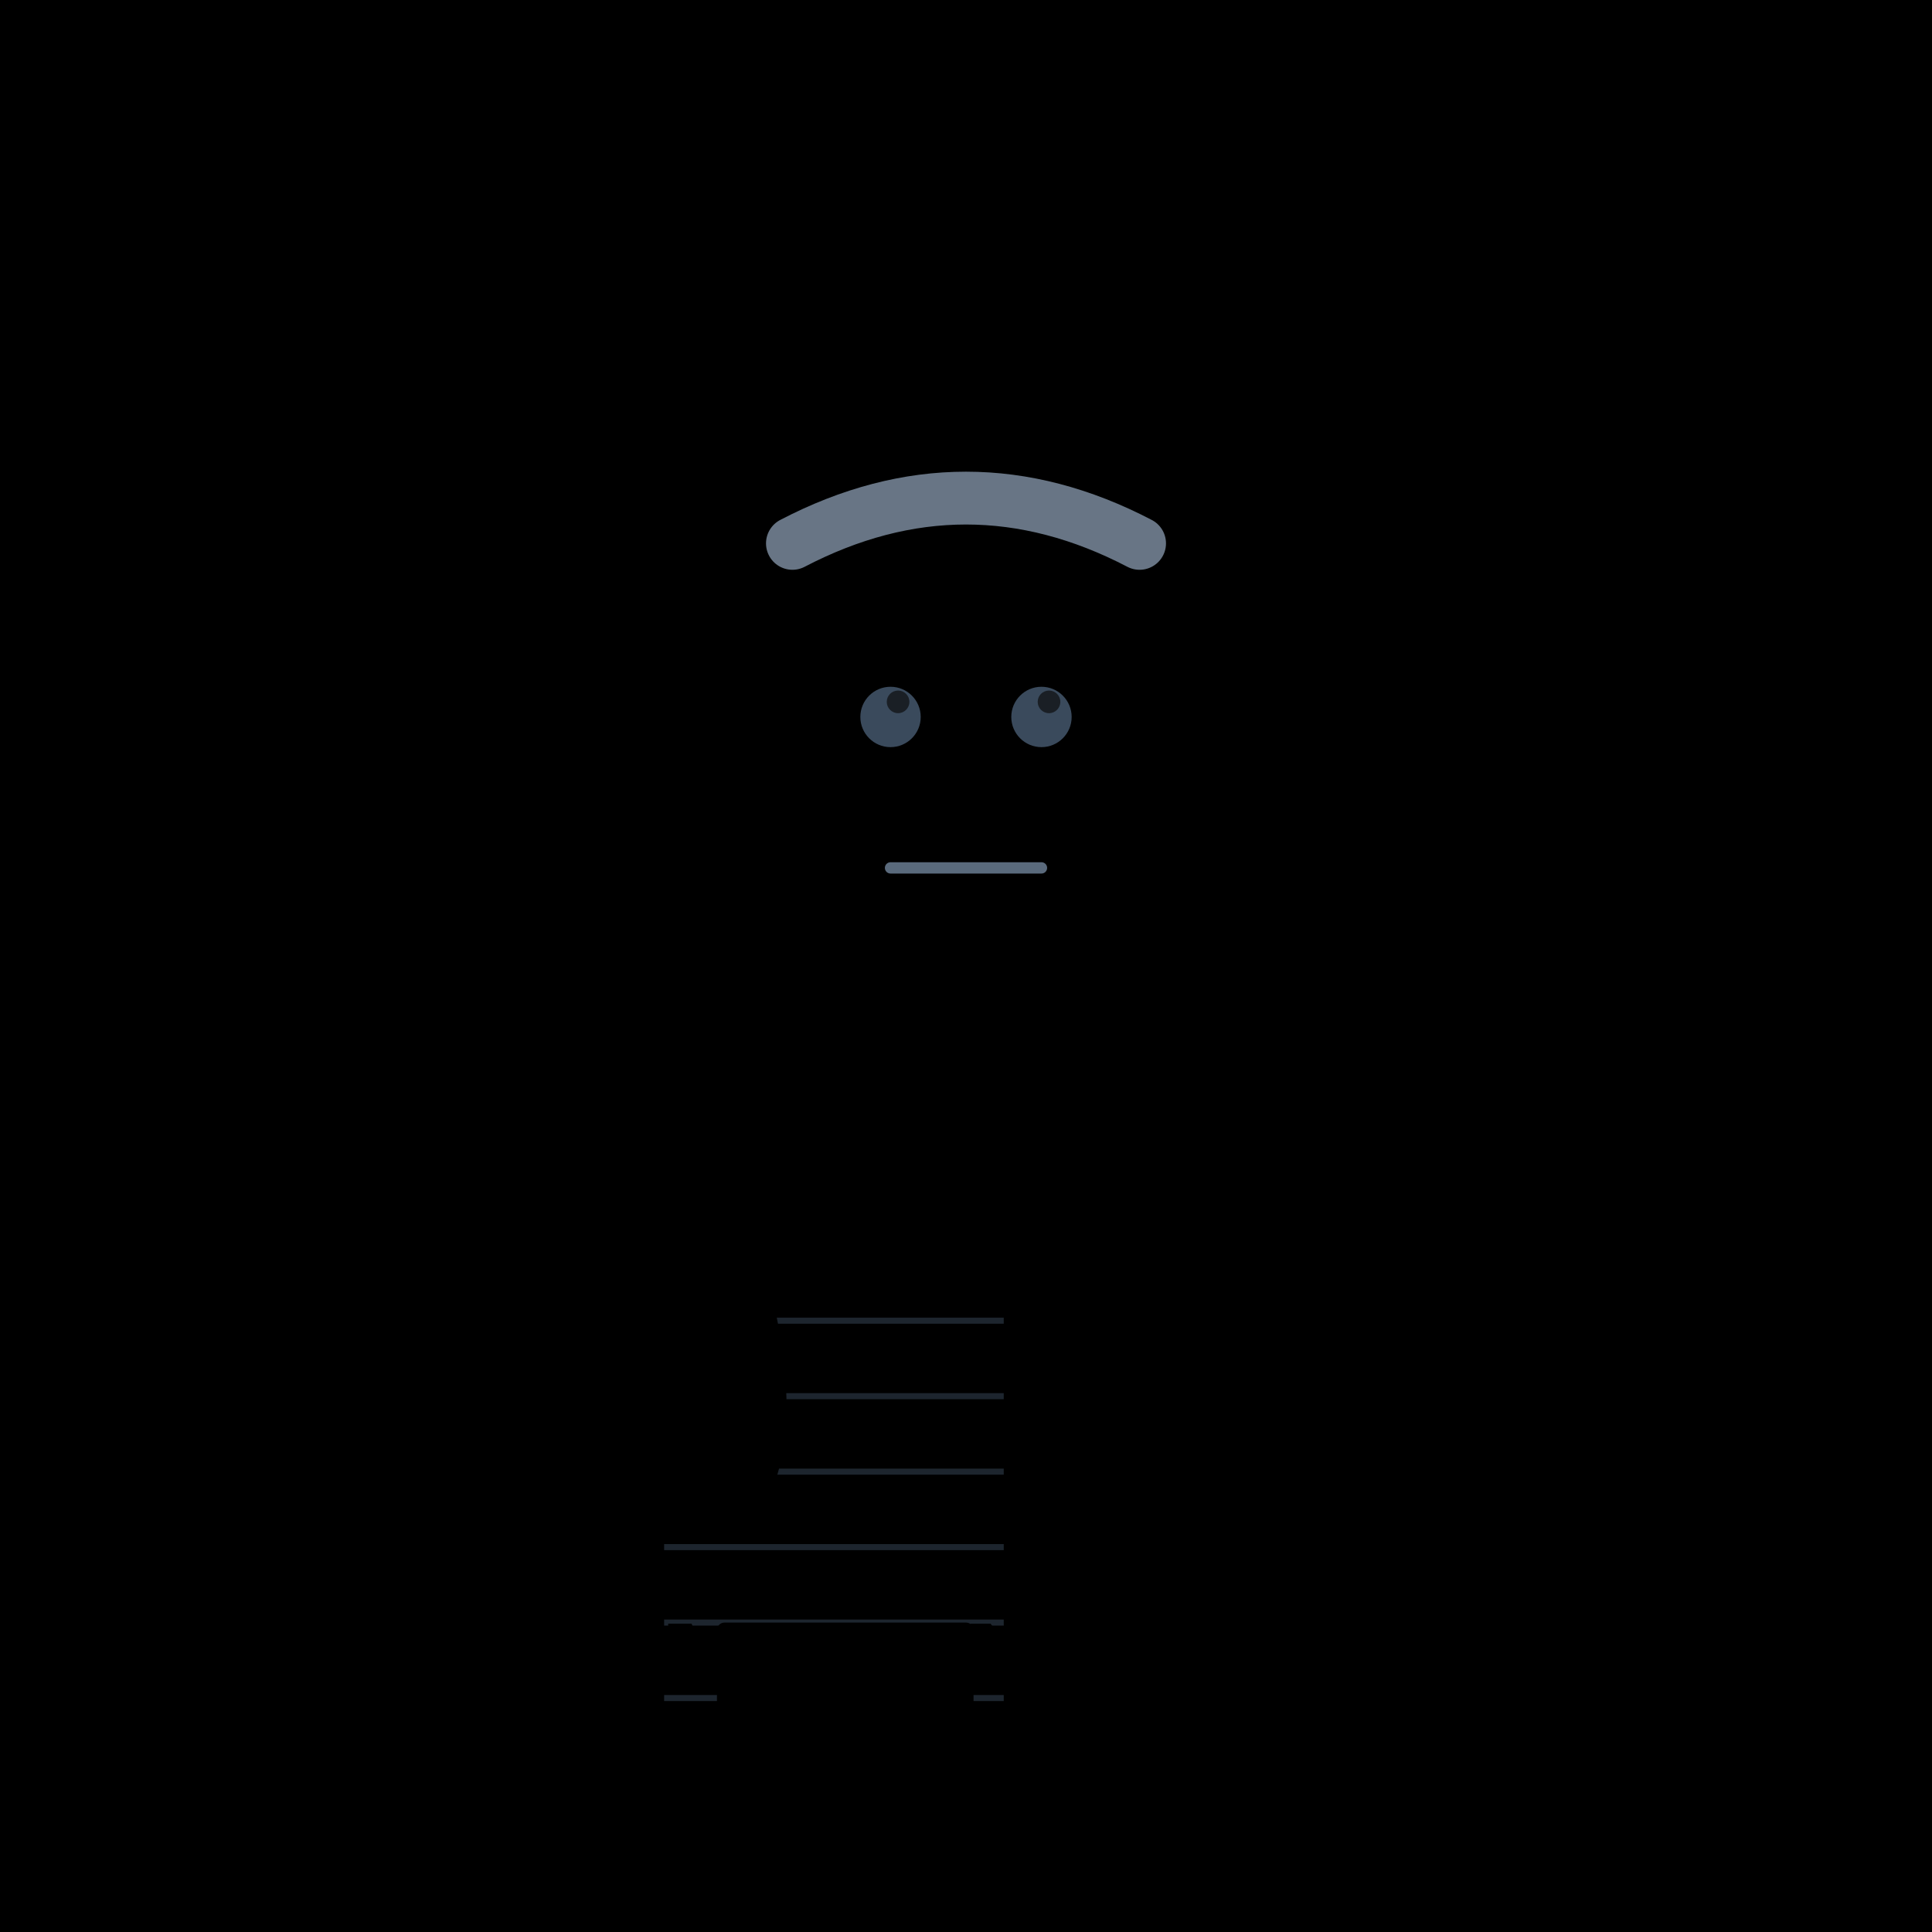
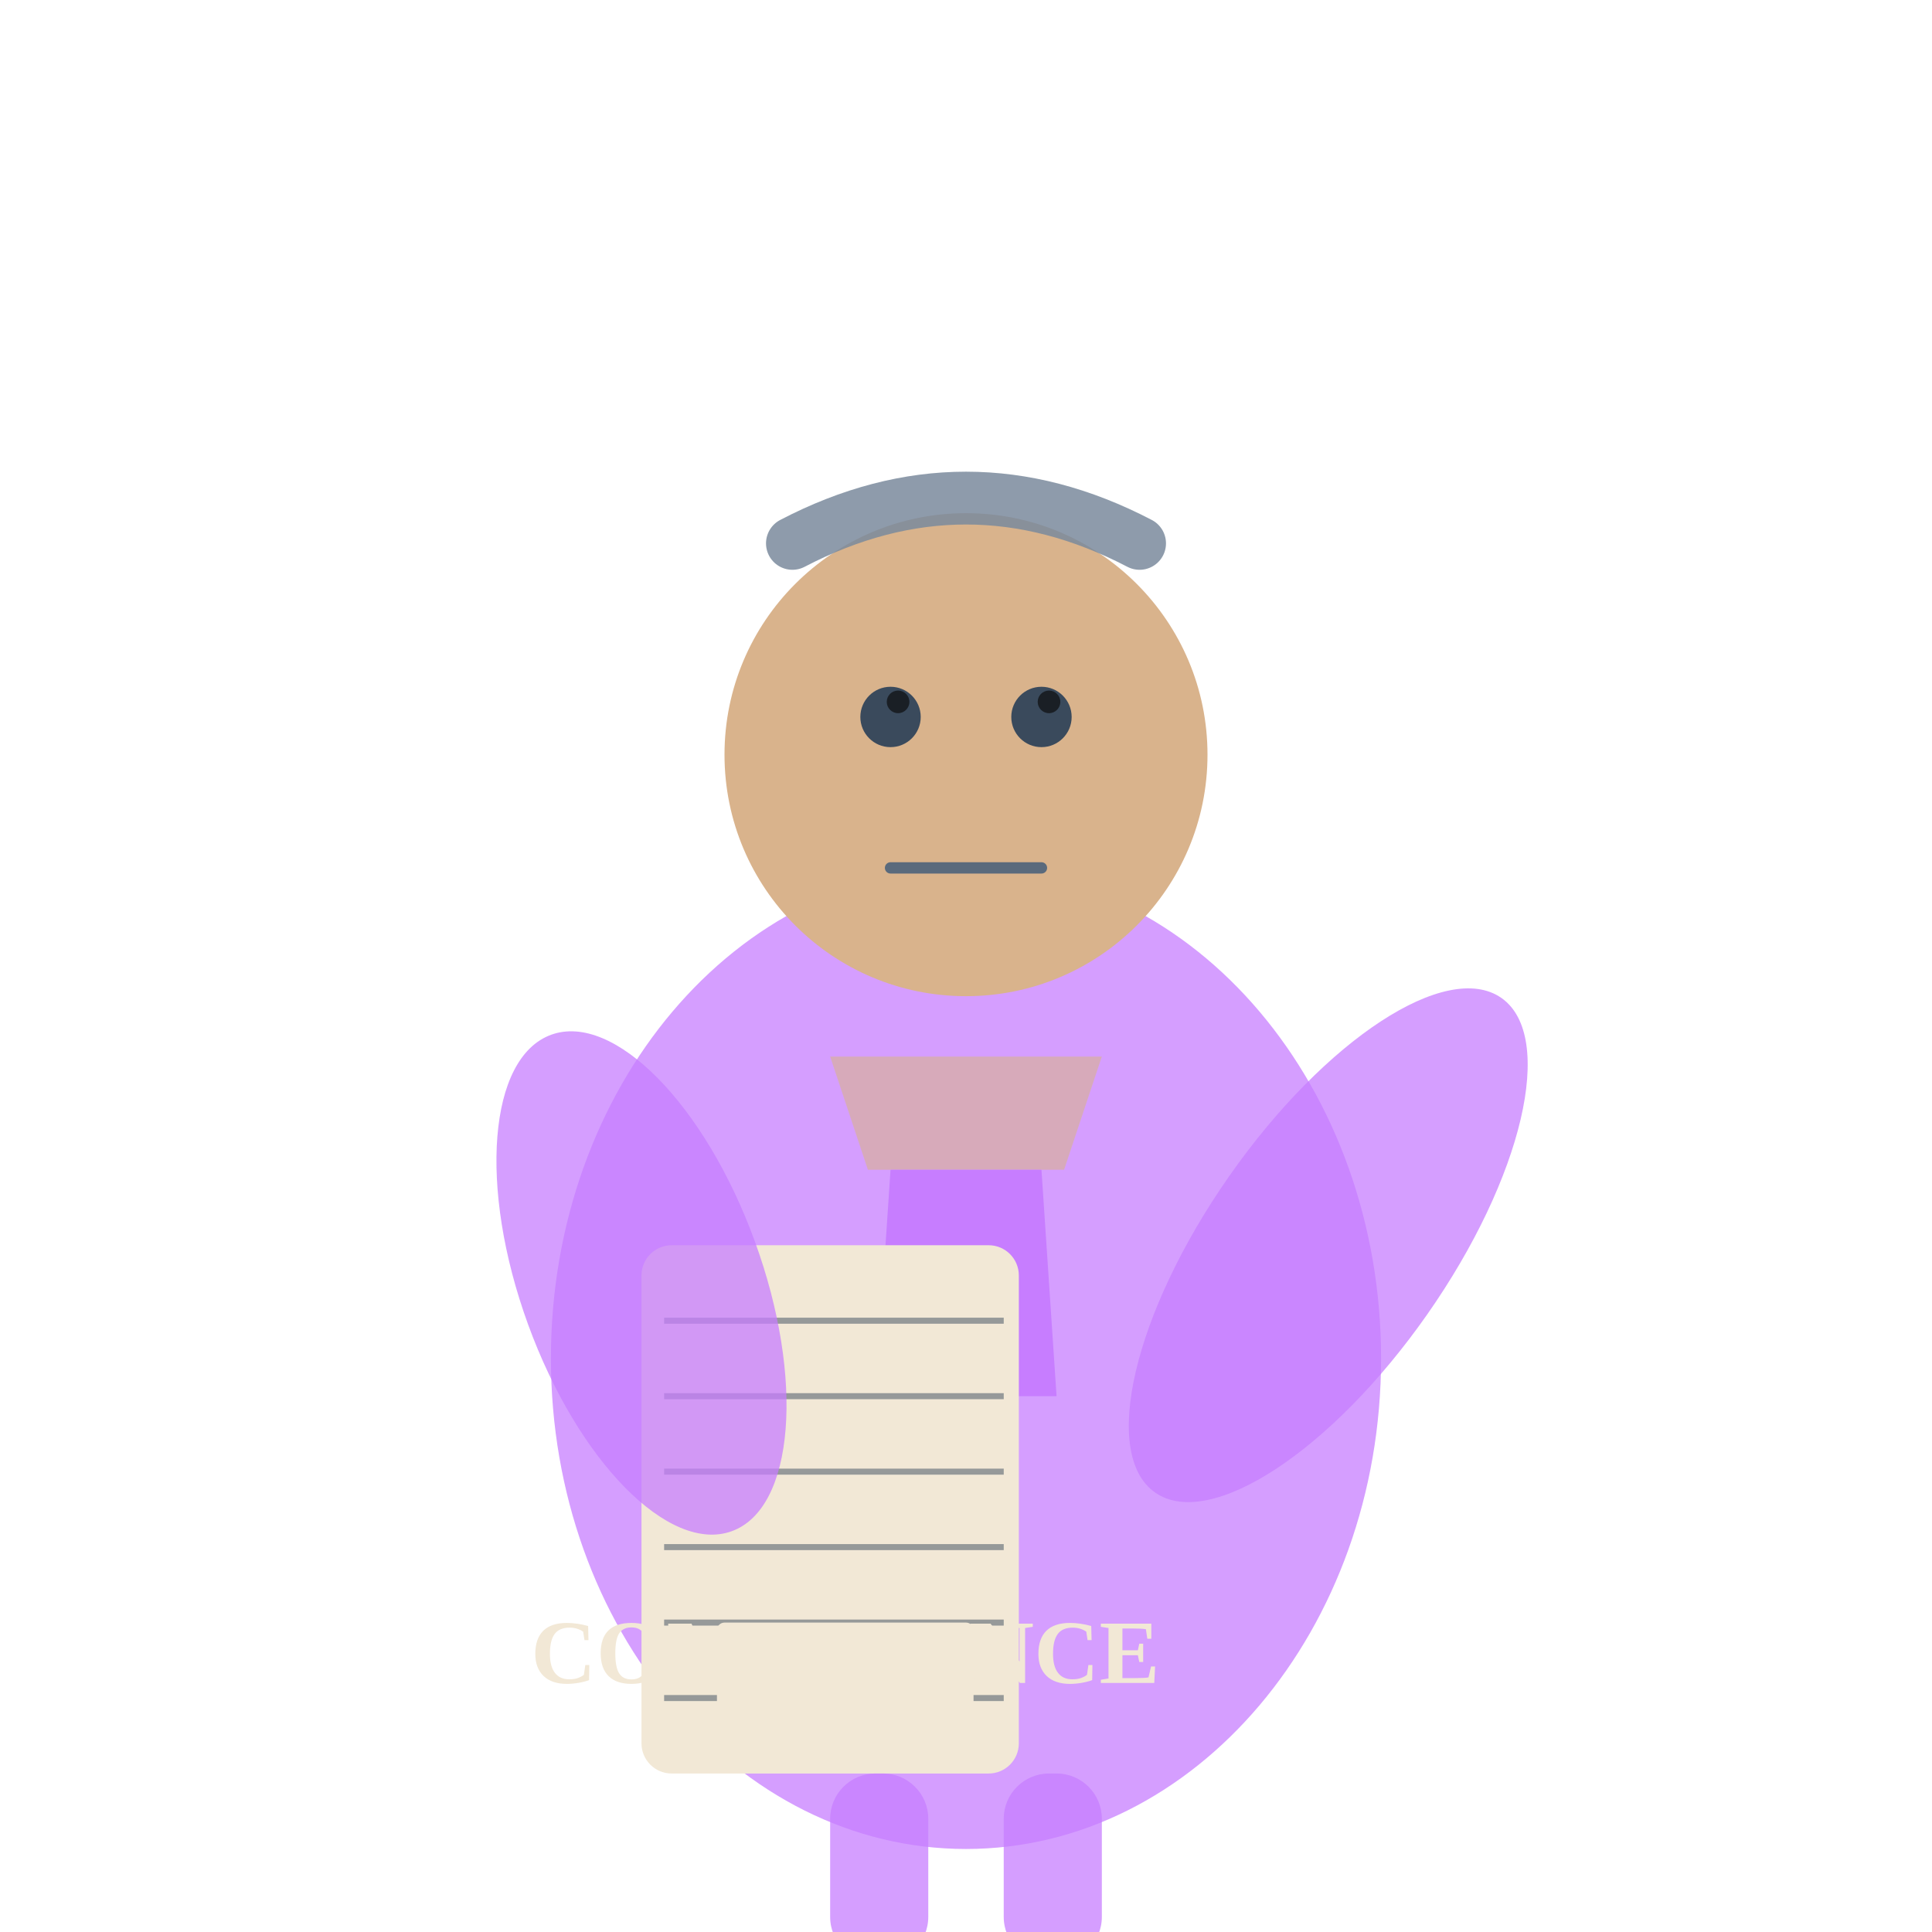
<svg xmlns="http://www.w3.org/2000/svg" viewBox="0 0 256 256">
+   <style>
+     .bg { fill: none; }
+     .binder { fill: #f2e8d6; }
+     .binder-pages { fill: #f2e8d6; }
+     .binder-text { fill: #f2e8d6; }
+     .officer-body { fill: #c77dff; opacity: 0.75; }
+     .officer-face { fill: #d9b38c; }
+     .tie { fill: #c77dff; }
+   </style>
  <defs>
    
  </defs>
  <rect width="256" height="256" class="bg" />
  <ellipse cx="128" cy="180" rx="55" ry="65" class="officer-body" />
  <path d="M 110 140 L 115 155 L 141 155 L 146 140" class="officer-face" opacity="0.6" />
  <polygon points="118,155 138,155 140,185 116,185" class="tie" />
  <circle cx="128" cy="100" r="32" class="officer-face" />
  <path d="M 105 72 Q 128 60 151 72" stroke="#7a8a9c" stroke-width="7" fill="none" stroke-linecap="round" opacity="0.85" />
  <circle cx="118" cy="95" r="4" fill="#3a4a5c" />
  <circle cx="138" cy="95" r="4" fill="#3a4a5c" />
  <circle cx="119" cy="93" r="1.5" fill="#1a1f25" />
  <circle cx="139" cy="93" r="1.5" fill="#1a1f25" />
  <path d="M 118 115 L 138 115" stroke="#5a6a7c" stroke-width="1.5" stroke-linecap="round" />
  <rect x="85" y="165" width="50" height="70" class="binder" rx="4" />
  <line x1="88" y1="175" x2="133" y2="175" stroke="#3a4a5c" stroke-width="0.8" opacity="0.5" />
  <line x1="88" y1="185" x2="133" y2="185" stroke="#3a4a5c" stroke-width="0.8" opacity="0.5" />
  <line x1="88" y1="195" x2="133" y2="195" stroke="#3a4a5c" stroke-width="0.8" opacity="0.5" />
  <line x1="88" y1="205" x2="133" y2="205" stroke="#3a4a5c" stroke-width="0.8" opacity="0.5" />
  <line x1="88" y1="215" x2="133" y2="215" stroke="#3a4a5c" stroke-width="0.8" opacity="0.5" />
  <line x1="88" y1="225" x2="133" y2="225" stroke="#3a4a5c" stroke-width="0.8" opacity="0.5" />
  <rect x="95" y="215" width="34" height="12" class="binder-pages" rx="1" />
  <text x="112" y="223" class="binder-text" text-anchor="middle" font-weight="bold">COMPLIANCE</text>
  <ellipse cx="176" cy="165" rx="16" ry="40" class="officer-body" transform="rotate(35 176 165)" />
  <ellipse cx="85" cy="170" rx="16" ry="35" class="officer-body" transform="rotate(-20 85 170)" />
  <rect x="110" y="235" width="13" height="25" rx="6" class="officer-body" />
  <rect x="133" y="235" width="13" height="25" rx="6" class="officer-body" />
</svg>
